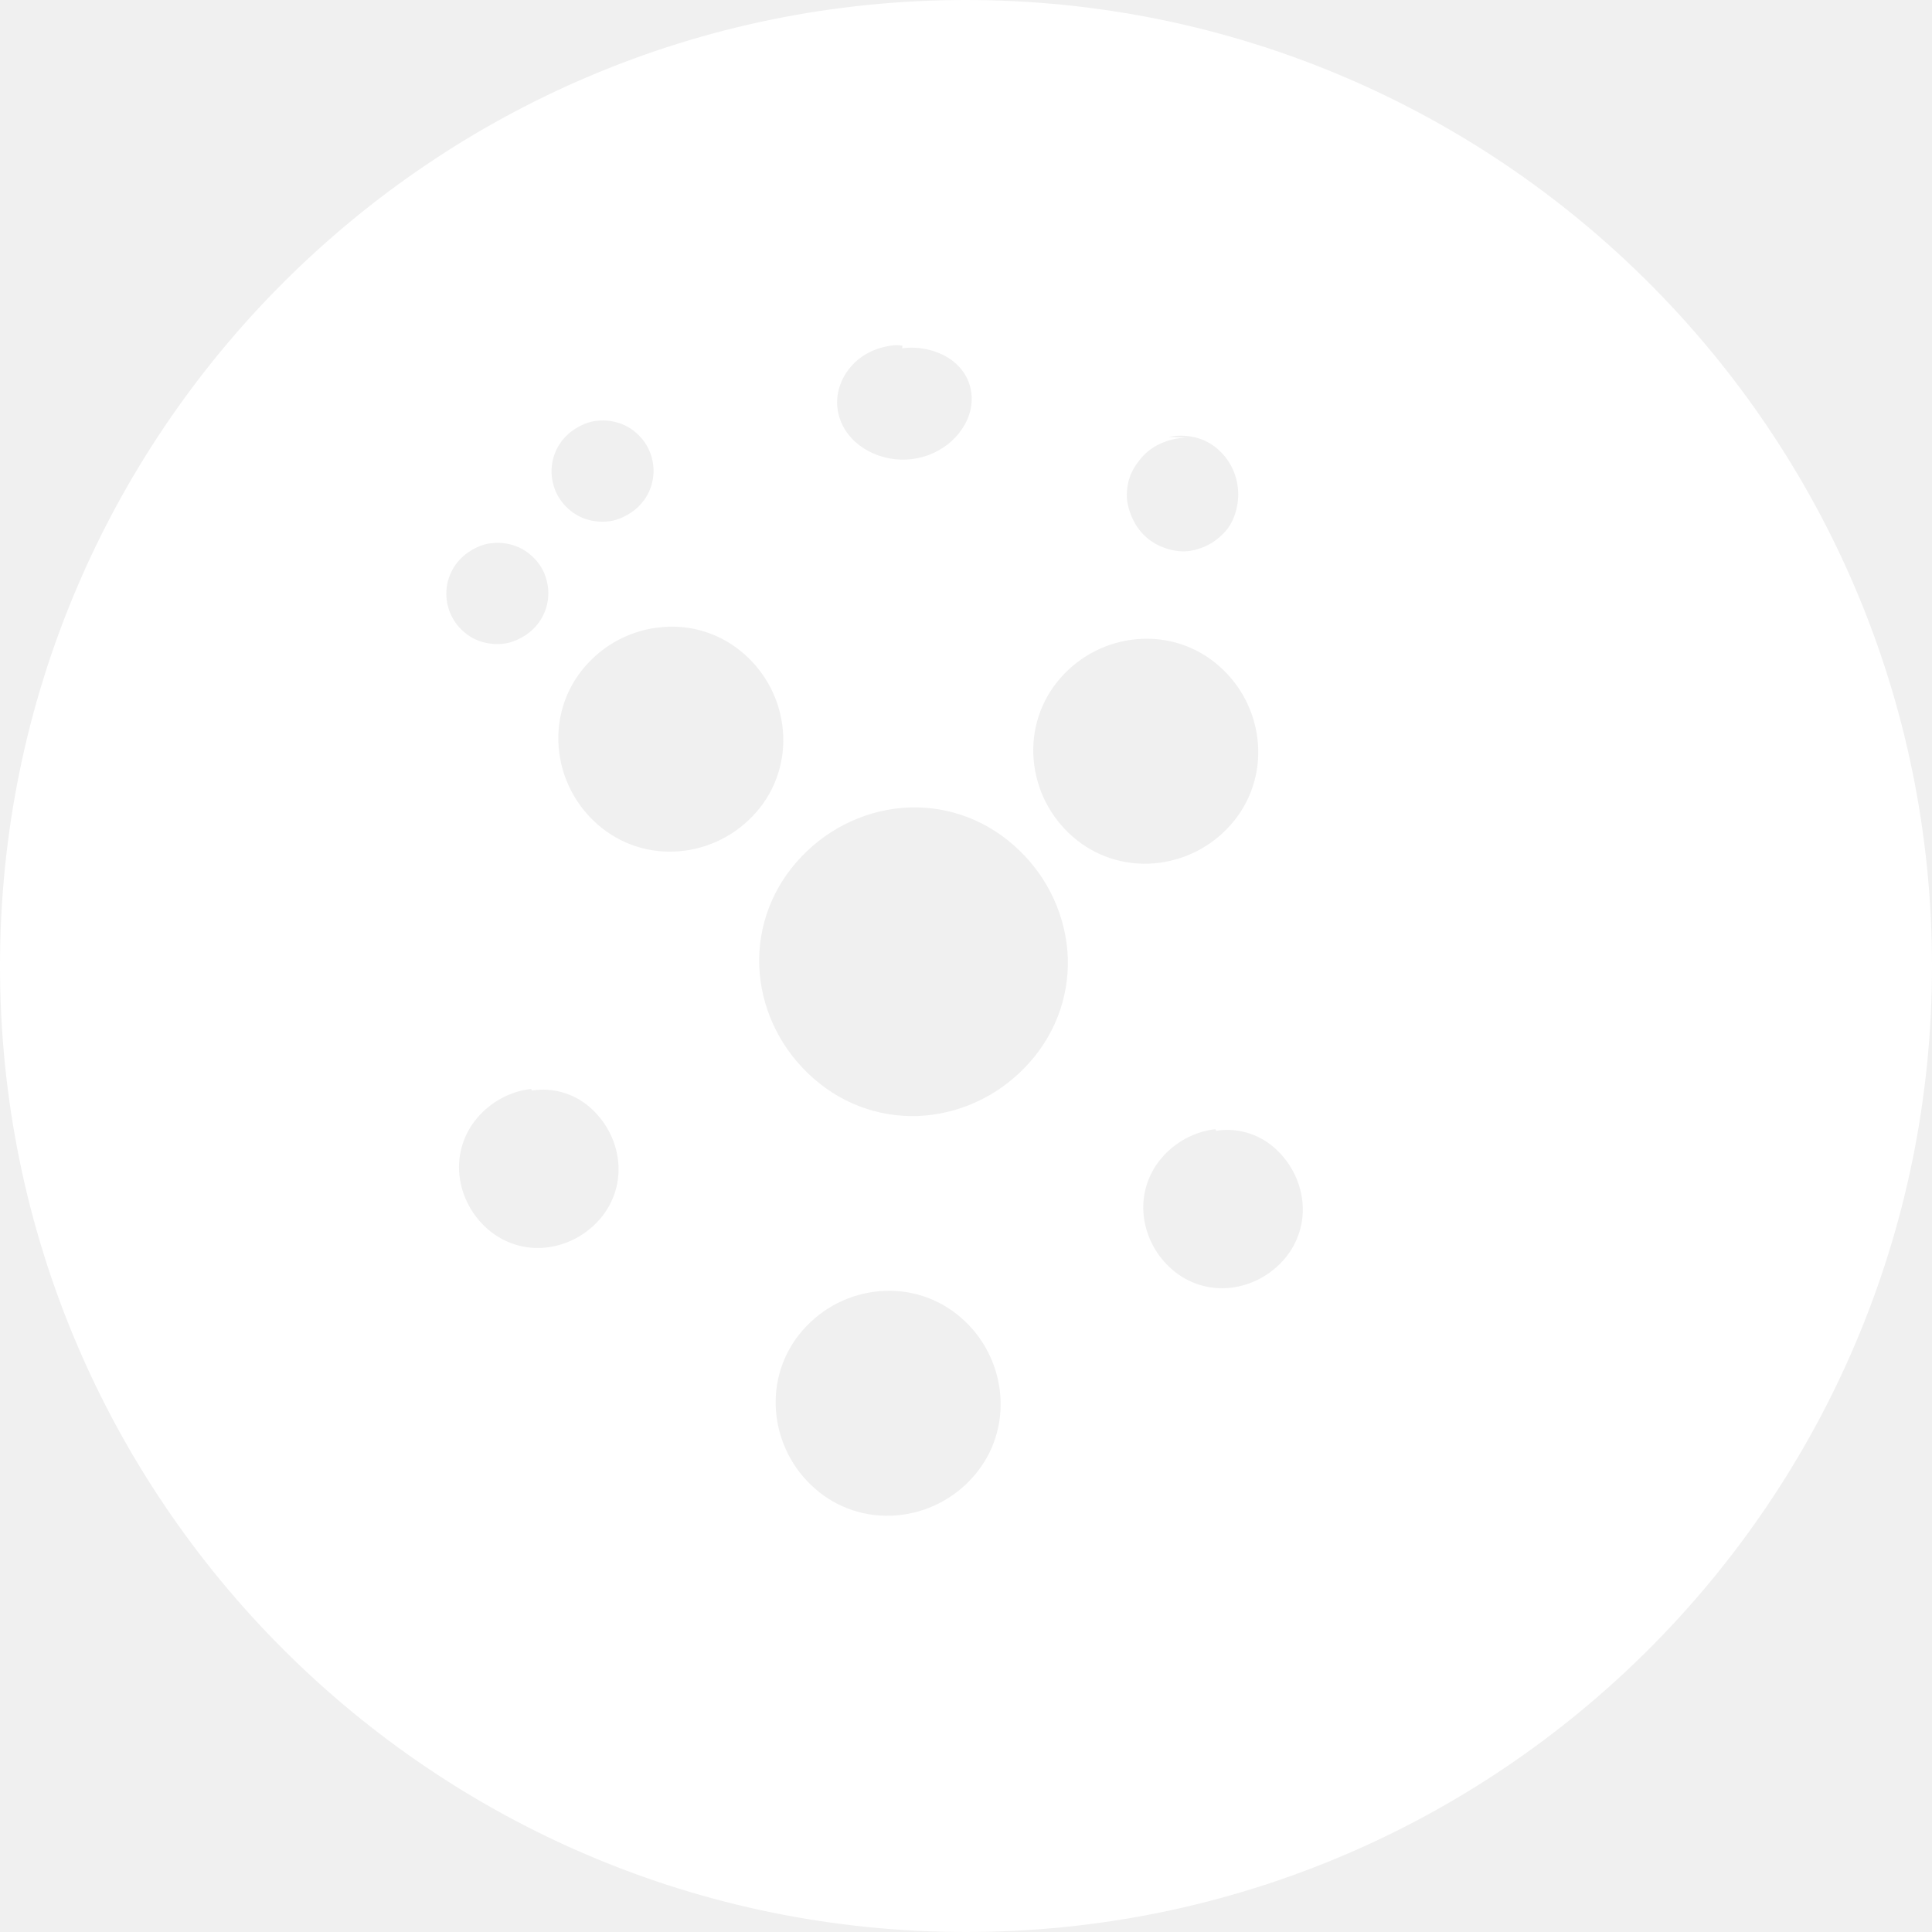
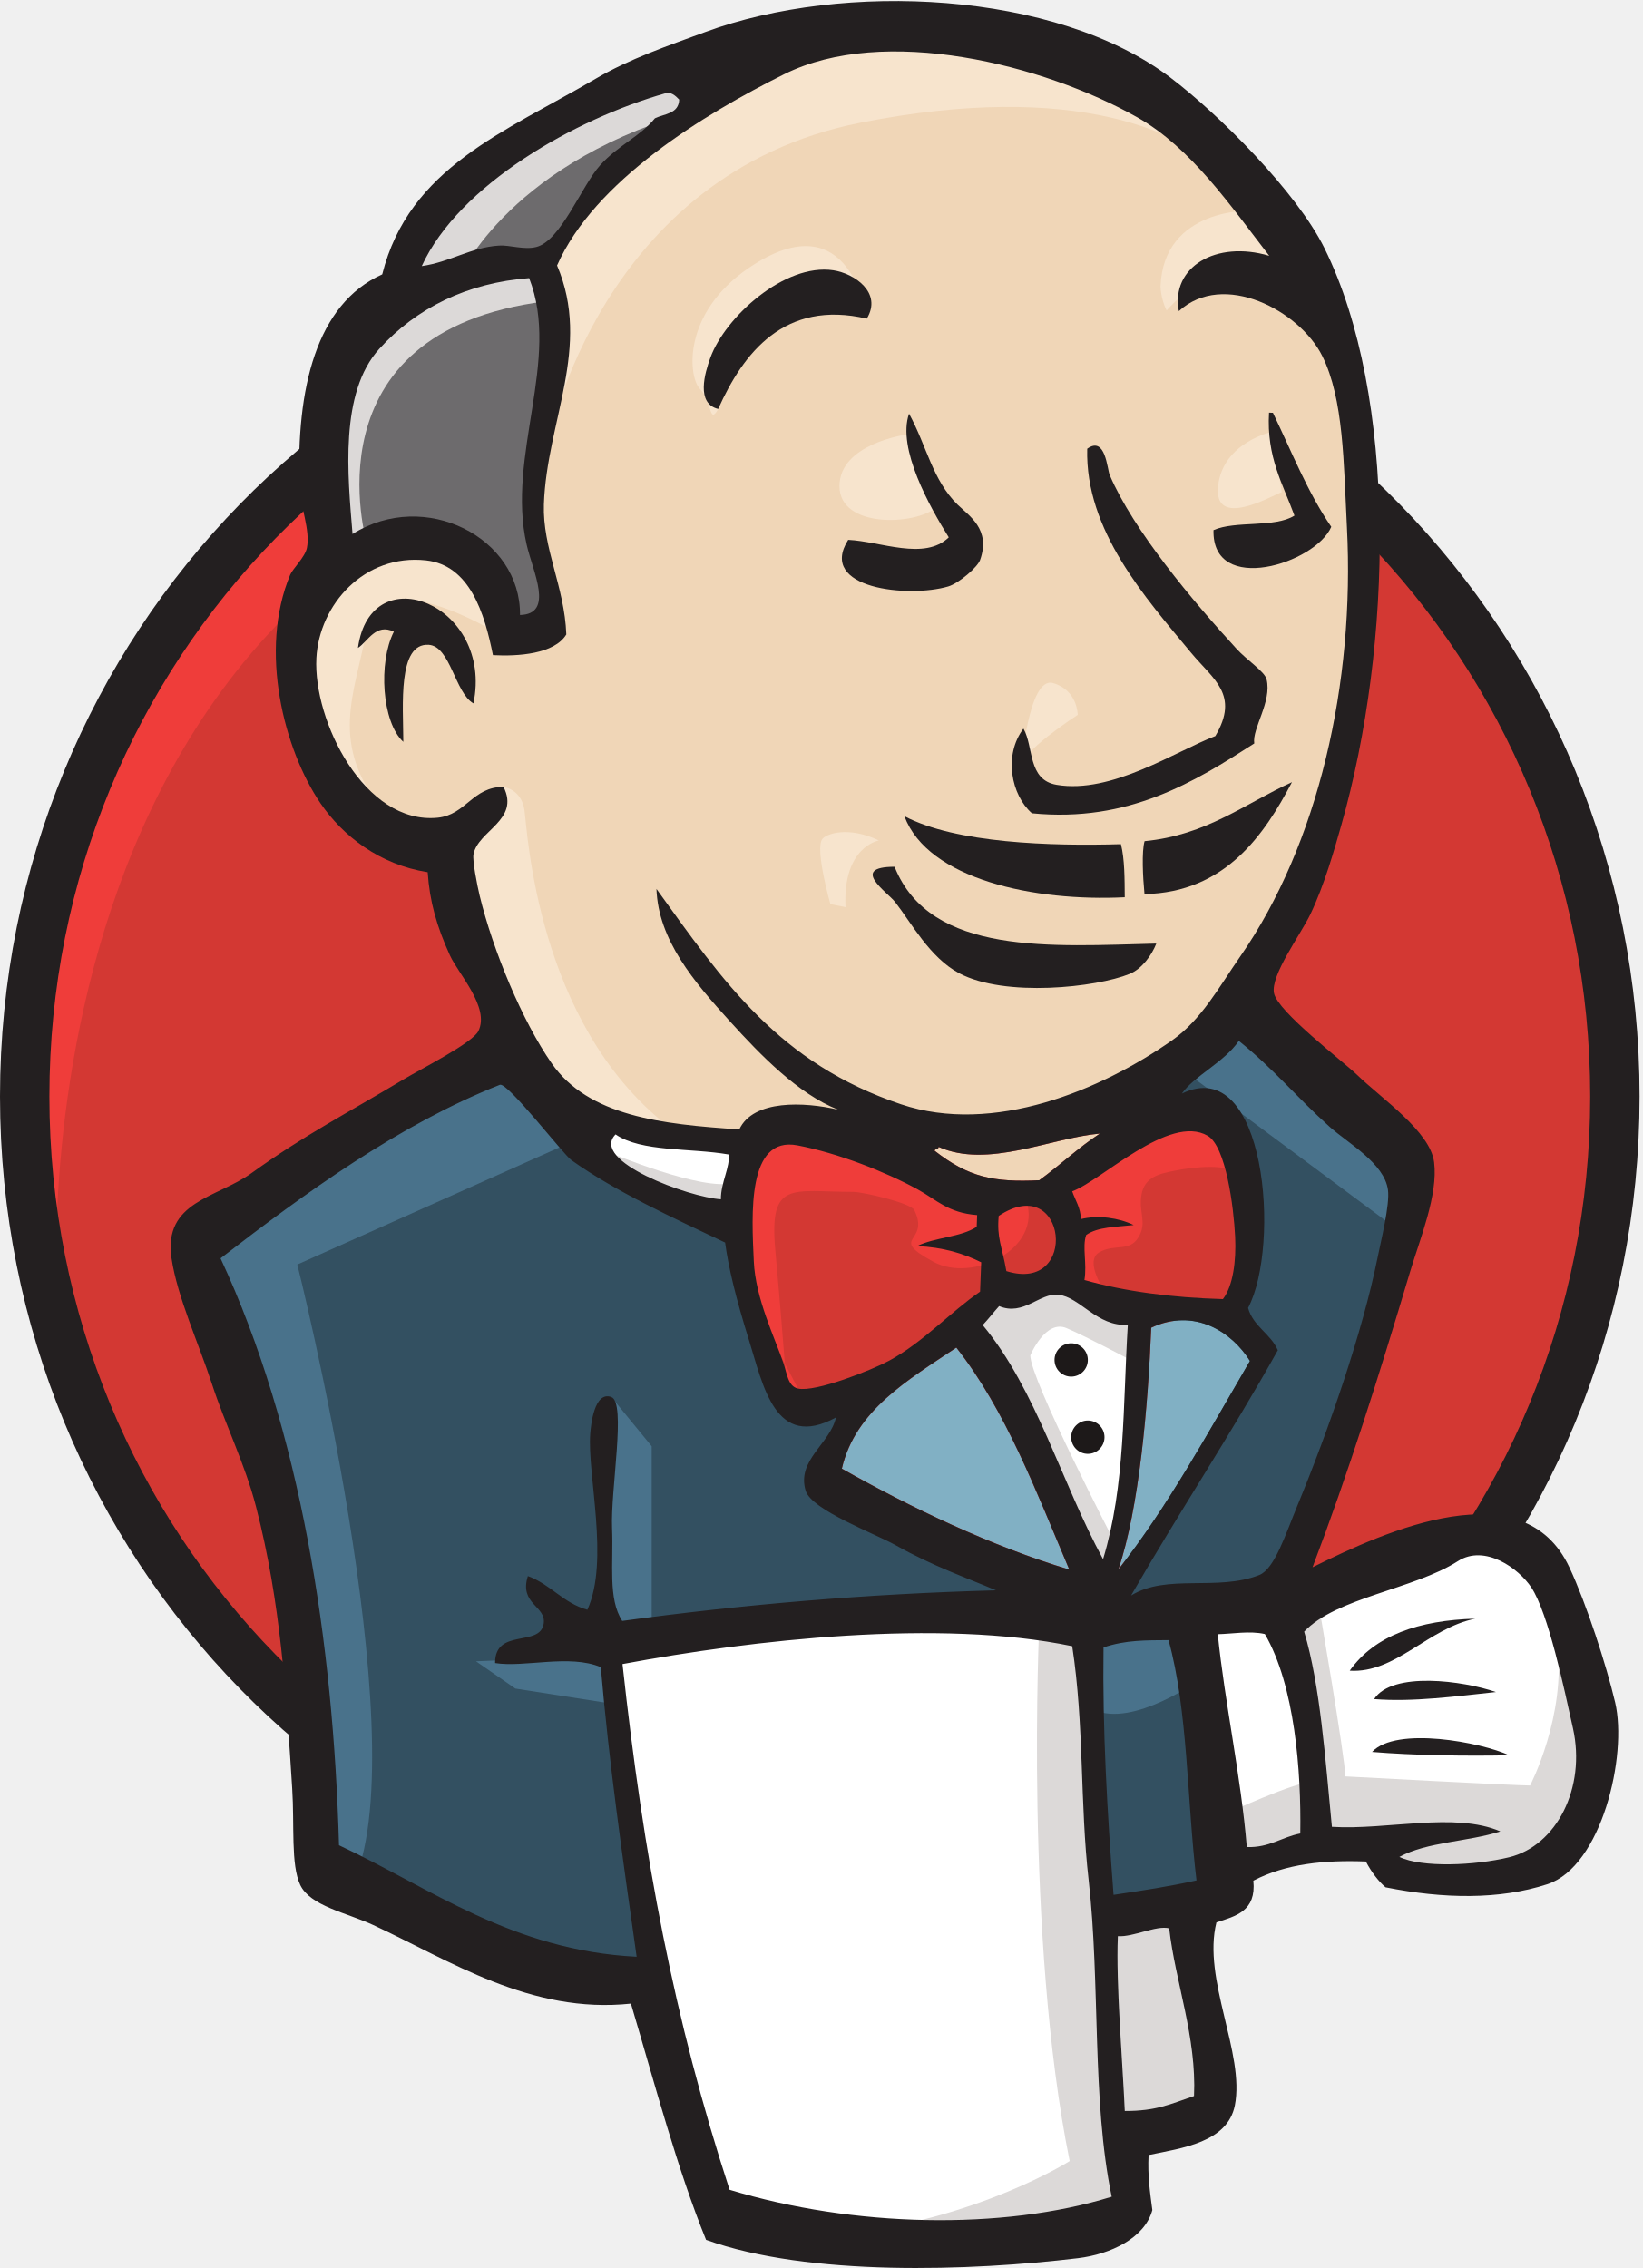
- <svg xmlns="http://www.w3.org/2000/svg" fill="#ffffff" role="img" viewBox="0 0 24 24">
-   <path d="M11.999 0C5.373 0 0 5.373 0 12s5.373 12 11.999 12S24 18.627 24 12 18.625 0 11.999 0zm-.792 4.327c.173-.027.369.01.521.088.153.08.262.203.312.35.05.148.04.31-.03.46-.07.15-.19.28-.35.37-.16.09-.35.13-.54.11-.19-.02-.37-.1-.5-.22-.13-.12-.21-.28-.22-.45-.01-.17.05-.34.17-.48.12-.14.29-.23.49-.26.05-.01.1-.01.15 0zm-3.782.9c.09-.01.18 0 .27.03.09.03.17.08.24.15.07.07.12.15.15.24.03.09.04.18.03.27-.01.09-.04.18-.09.26-.05.08-.12.15-.2.2-.08.05-.17.09-.27.1-.1.01-.19 0-.28-.03-.09-.03-.17-.08-.24-.15-.07-.07-.12-.15-.15-.24-.03-.09-.04-.18-.03-.27.01-.09.04-.18.09-.26.05-.08.12-.15.2-.2.08-.05.17-.09.27-.1zm7.093.2c.1-.02.2-.02.3 0 .1.02.19.06.27.12.08.06.15.14.2.23.05.09.08.19.09.29.01.1 0 .2-.03.3-.03.1-.08.19-.15.26-.07.07-.15.13-.25.17-.1.04-.2.06-.3.05-.1-.01-.2-.04-.29-.09-.09-.05-.17-.12-.23-.21-.06-.09-.1-.19-.12-.29-.02-.1-.01-.21.02-.31.03-.1.09-.19.16-.27.07-.08.16-.14.26-.18.1-.04.2-.06.3-.06zm-8.4 1.32c.09-.01.18 0 .27.03.09.03.17.08.24.15.07.07.12.15.15.24.03.09.04.18.03.27-.01.09-.04.18-.09.26-.05.08-.12.15-.2.2-.08.05-.17.09-.27.1-.1.01-.19 0-.28-.03-.09-.03-.17-.08-.24-.15-.07-.07-.12-.15-.15-.24-.03-.09-.04-.18-.03-.27.01-.09.04-.18.09-.26.05-.08.12-.15.2-.2.08-.05.17-.09.27-.1zm2.05 1.05c.36-.05.73.05 1.02.28.29.23.48.56.53.93.05.37-.05.74-.28 1.03-.23.29-.56.48-.93.53-.37.05-.74-.05-1.03-.28-.29-.23-.48-.56-.53-.93-.05-.37.05-.74.28-1.03.23-.29.56-.48.93-.53zm5.89.15c.37-.05.74.05 1.03.28.29.23.48.56.53.93.05.37-.05.74-.28 1.03-.23.29-.56.48-.93.53-.37.05-.74-.05-1.03-.28-.29-.23-.48-.56-.53-.93-.05-.37.05-.74.28-1.03.23-.29.56-.48.93-.53zm-2.95 2.1c.5-.07 1.01.07 1.41.39.4.32.66.77.73 1.27.07.5-.07 1.01-.39 1.41-.32.4-.77.66-1.27.73-.5.07-1.01-.07-1.41-.39-.4-.32-.66-.77-.73-1.27-.07-.5.07-1.01.39-1.41.32-.4.77-.66 1.27-.73zm-4.5 3.5c.25-.04.51.03.71.2.2.17.33.41.36.67.03.26-.05.52-.22.72-.17.2-.41.33-.67.36-.26.03-.52-.05-.72-.22-.2-.17-.33-.41-.36-.67-.03-.26.05-.52.22-.72.17-.2.41-.33.67-.36zm8.5.5c.25-.04.51.03.71.2.2.17.33.41.36.67.03.26-.05.52-.22.72-.17.2-.41.33-.67.36-.26.03-.52-.05-.72-.22-.2-.17-.33-.41-.36-.67-.03-.26.05-.52.22-.72.17-.2.41-.33.67-.36zm-4.25 2c.37-.05.74.05 1.03.28.29.23.48.56.53.93.05.37-.05.74-.28 1.03-.23.29-.56.48-.93.53-.37.05-.74-.05-1.03-.28-.29-.23-.48-.56-.53-.93-.05-.37.05-.74.28-1.03.23-.29.56-.48.93-.53z" />
+ <svg xmlns="http://www.w3.org/2000/svg" id="svg2" version="1.1" width="226" height="312" xml:space="preserve">
+   <defs id="defs6">
+     <clipPath clipPathUnits="userSpaceOnUse" id="clipPath18">
+       <path d="M 0,2494.84 0,0 l 1804.34,0 0,2494.84 -1804.34,0 z" id="path20" />
+     </clipPath>
+   </defs>
+   <g id="g10" transform="matrix(1.25,0,0,-1.25,0,312)">
+     <g id="g3393">
+       <path d="m 177.718,129.264 c 0,-49.429 -39.175,-89.499 -87.5,-89.499 -48.324,0 -87.499,40.07 -87.499,89.499 0,49.43 39.175,89.501 87.499,89.501 48.325,0 87.5,-40.071 87.5,-89.501" style="fill:#d33833;fill-opacity:1;fill-rule:evenodd;stroke:none" id="path22" />
+       <path d="m 6.284,107.098 c 0,0 -6.334,93.333 79.666,96 l -6,10 -46.666,-15.667 -13.334,-15.333 -11.666,-22.334 -6.667,-26 2,-17.333" style="fill:#ef3d3a;fill-opacity:1;fill-rule:nonzero;stroke:none" id="path24" />
+       <path d="M 30.288,190.319 C 14.936,174.611 5.436,152.923 5.436,128.93 l 0,0 c 0,-23.988 9.5,-45.679 24.852,-61.384 l 0,0 C 45.648,51.841 66.815,42.15 90.217,42.15 l 0,0 c 23.402,0 44.571,9.691 59.929,25.396 l 0,0 c 15.351,15.705 24.853,37.396 24.853,61.384 l 0,0 c 0,23.993 -9.502,45.681 -24.853,61.389 l 0,0 c -15.358,15.702 -36.527,25.393 -59.929,25.395 l 0,0 C 66.815,215.712 45.648,206.021 30.288,190.319 l 0,0 z M 26.402,63.747 C 10.087,80.433 0,103.493 0,128.93 l 0,0 c 0,25.441 10.087,48.499 26.402,65.186 l 0,0 c 16.312,16.69 38.892,27.035 63.815,27.032 l 0,0 c 24.923,0.003 47.505,-10.342 63.814,-27.032 l 0,0 c 16.317,-16.687 26.405,-39.747 26.403,-65.186 l 0,0 c 0.002,-25.437 -10.086,-48.497 -26.403,-65.183 l 0,0 C 137.722,47.058 115.14,36.714 90.217,36.714 l 0,0 c -24.923,0 -47.503,10.344 -63.815,27.033 l 0,0" style="fill:#231f20;fill-opacity:1;fill-rule:nonzero;stroke:none" id="path26" />
+       <path d="m 127.051,128.768 -13.334,-2 -18,-2 -11.667,-0.333 -11.333,0.333 -8.667,2.667 -7.667,8.333 -6,17 -1.333,3.667 -8,2.666 -4.667,7.667 -3.333,11 3.667,9.667 8.666,3 7,-3.334 3.334,-7.333 4,0.667 1.333,1.666 -1.333,7.667 -0.334,9.667 2,13.333 -0.078,7.616 6.078,9.717 10.667,7.667 18.667,8 20.666,-3 18,-13 8.334,-13.333 5.333,-9.667 1.333,-24 -4,-20.667 -7.333,-18.333 -7,-9.667" style="fill:#f0d6b7;fill-opacity:1;fill-rule:evenodd;stroke:none" id="path28" />
+       <path d="m 115.717,71.102 -47.667,-2 0,-8 4,-28 -2,-2.334 -33.333,11.334 -2.334,4 -3.333,37.666 -7.666,22.667 -1.667,5.333 26.666,18.333 8.334,3.334 7.333,-9 6.333,-5.667 7.334,-2.333 3.333,-1 4,-17.333 3,-3.667 7.667,2.667 -5.334,-10.334 29,-13.666 -3.666,-2" style="fill:#335061;fill-opacity:1;fill-rule:evenodd;stroke:none" id="path30" />
+       <path d="m 36.717,187.435 8.666,3 7,-3.334 3.334,-7.333 4,0.667 1,4 -2,7.666 2,18.334 -1.667,10 6,7 13,10.333 -3.667,5 -18.333,-9 -7.667,-6 -4.333,-9.333 -6.667,-9 -2,-10.667 1.334,-11.333" style="fill:#6d6b6d;fill-opacity:1;fill-rule:evenodd;stroke:none" id="path32" />
+       <path d="m 50.383,218.768 c 0,0 5,12.333 25,18.333 20,6 1,4.334 1,4.334 l -21.666,-8.334 -8.334,-8.333 -3.666,-6.667 7.666,0.667" style="fill:#dcd9d8;fill-opacity:1;fill-rule:evenodd;stroke:none" id="path34" />
+       <path d="m 40.383,189.768 c 0,0 -7,23.334 19.667,26.667 l -1,4 -18.333,-4.334 -5.334,-17.333 1.334,-11.333 3.666,2.333" style="fill:#dcd9d8;fill-opacity:1;fill-rule:evenodd;stroke:none" id="path36" />
+       <path d="m 51.05,158.768 4.364,4.229 c 0,0 1.97,-0.229 2.303,-2.562 0.333,-2.334 1.333,-23.334 15.666,-34.668 1.307,-1.034 -10.666,1.668 -10.666,1.668 l -10.667,16.666" style="fill:#f7e4cd;fill-opacity:1;fill-rule:evenodd;stroke:none" id="path38" />
+       <path d="m 112.385,165.101 c 0,0 0.777,10.104 3.498,9.327 2.721,-0.777 2.721,-3.498 2.721,-3.498 0,0 -6.608,-4.275 -6.219,-5.829" style="fill:#f7e4cd;fill-opacity:1;fill-rule:evenodd;stroke:none" id="path40" />
+       <path d="m 140.05,202.101 c 0,0 -5.494,-1.16 -6,-6 -0.506,-4.841 6,-1 7,-0.667" style="fill:#f7e4cd;fill-opacity:1;fill-rule:nonzero;stroke:none" id="path42" />
+       <path d="m 99.717,201.767 c 0,0 -7.334,-1 -7.334,-5.666 0,-4.667 8.334,-4.334 10.667,-2.334" style="fill:#f7e4cd;fill-opacity:1;fill-rule:nonzero;stroke:none" id="path44" />
+       <path d="m 54.383,180.101 c 0,0 -12.667,7.667 -14,0.333 -1.333,-7.333 -4.334,-12.667 2,-20.333 l -4.333,1.333 -4,10.333 -1.333,10 7.666,8.001 8.667,-0.667 5,-4 0.333,-5" style="fill:#f7e4cd;fill-opacity:1;fill-rule:evenodd;stroke:none" id="path46" />
+       <path d="m 60.383,201.101 c 0,0 5.667,29.333 34.334,35 23.601,4.665 35.999,-1 40.666,-6.333 0,0 -21,24.999 -41,17.333 -20,-7.667 -34.666,-21.667 -34.333,-30.666 0.568,-15.328 0.333,-15.334 0.333,-15.334" style="fill:#f7e4cd;fill-opacity:1;fill-rule:evenodd;stroke:none" id="path48" />
+       <path d="m 137.717,226.435 c 0,0 -9.666,0.333 -10,-8.334 0,0 -0.001,-1.333 0.666,-2.666 0,0 7.668,8.667 12.334,4" style="fill:#f7e4cd;fill-opacity:1;fill-rule:evenodd;stroke:none" id="path50" />
+       <path d="m 95.389,214.532 c 0,0 -1.664,13.303 -13.006,5.569 -7.333,-5 -6.666,-12 -5.333,-13.333 1.333,-1.334 0.971,-4.019 1.986,-2.176 1.014,1.843 0.68,7.843 4.348,9.509 3.667,1.667 9.678,3.529 12.006,0.431" style="fill:#f7e4cd;fill-opacity:1;fill-rule:evenodd;stroke:none" id="path52" />
+       <path d="m 64.05,124.435 -31.333,-14 c 0,0 13,-51.667 6.333,-67.667 l -4.667,1.666 -0.333,19.667 -8.666,37.333 -3.667,10.334 32.666,21.999 9.667,-9.332" style="fill:#49728b;fill-opacity:1;fill-rule:evenodd;stroke:none" id="path54" />
+       <path d="m 67.272,95.858 4.445,-5.424 0,-20 -5.334,0 c 0,0 -0.666,14 -0.666,15.667 0,1.667 0.666,7.667 0.666,7.667" style="fill:#49728b;fill-opacity:1;fill-rule:evenodd;stroke:none" id="path56" />
+       <path d="m 67.383,67.434 -15,-0.666 4.334,-3 10.666,-1.667" style="fill:#49728b;fill-opacity:1;fill-rule:evenodd;stroke:none" id="path58" />
+       <path d="m 118.717,70.768 12.333,0.333 3,-30.667 -12.667,-1.666 -2.666,32" style="fill:#335061;fill-opacity:1;fill-rule:evenodd;stroke:none" id="path60" />
+       <path d="m 122.05,70.768 18.667,1 c 0,0 7.666,19.333 7.666,20.333 0,1 6.667,28 6.667,28 l -15,15.666 -3,2.667 -8,-8 0,-31 -7,-28.666" style="fill:#335061;fill-opacity:1;fill-rule:evenodd;stroke:none" id="path62" />
+       <path d="m 130.383,73.101 -11.666,-2.333 1.666,-9.334 c 4.333,-2 11.667,3.334 11.667,3.334" style="fill:#49728b;fill-opacity:1;fill-rule:evenodd;stroke:none" id="path64" />
+       <path d="m 130.717,131.434 23.333,-17.333 0.667,8 -17.667,16.333 -6.333,-7" style="fill:#49728b;fill-opacity:1;fill-rule:evenodd;stroke:none" id="path66" />
+       <path d="M 78.951,5.098 72.05,33.102 68.617,53.765 68.05,69.102 l 31.235,1.663 19.433,0.003 -1.767,-35.003 3,-27 -0.333,-5 -25.333,-2 -15.334,3.333" style="fill:#ffffff;fill-opacity:1;fill-rule:evenodd;stroke:none" id="path68" />
+       <path d="m 114.383,71.101 c 0,0 -1.666,-34.667 3.334,-59.333 0,0 -10,-6.334 -24.667,-8 l 28,1 3.333,2 -4,54.666 -1,11.668" style="fill:#dcd9d8;fill-opacity:1;fill-rule:evenodd;stroke:none" id="path70" />
+       <path d="m 134.618,43.098 13,3.667 24.666,1.333 3.667,11.333 -6.667,19.667 -7.666,1 -10.667,-3.333 -10.234,-4.997 -5.433,0.997 -4.234,-1.664" style="fill:#ffffff;fill-opacity:1;fill-rule:evenodd;stroke:none" id="path72" />
+       <path d="m 134.383,49.768 c 0,0 8.666,3.999 10,3.666 l -3.666,18.334 4.333,1.666 c 0,0 3,-17.333 3,-19.333 0,0 18.666,-1 20.333,-1 0,0 4,7.667 3,15.667 l 3.667,-10.667 0.333,-6 -5.333,-8 -6,-1.333 -10,0.333 -3.333,4.333 -11.667,-1.666 -3.667,-1.334" style="fill:#dcd9d8;fill-opacity:1;fill-rule:evenodd;stroke:none" id="path74" />
+       <path d="m 121.284,73.431 -7.333,18.667 -7.667,11 c 0,0 1.666,4.667 4,4.667 2.334,0 7.667,0 7.667,0 l 7.333,-2.667 -0.666,-12.333 -3.334,-19.334" style="fill:#ffffff;fill-opacity:1;fill-rule:nonzero;stroke:none" id="path76" />
+       <path d="m 122.717,79.768 c 0,0 -9.334,17.999 -9.334,20.666 0,0 1.666,4 4,3 2.334,-1 7.334,-3.666 7.334,-3.666 l 0,6.333 -11.334,2.334 -7.666,-1 13,-30.667 2.666,-0.334" style="fill:#dcd9d8;fill-opacity:1;fill-rule:evenodd;stroke:none" id="path78" />
+       <path d="m 81.951,123.764 -9.234,1.004 -8.667,2.667 0,-3 4.235,-4.67 13.333,-6" style="fill:#ffffff;fill-opacity:1;fill-rule:nonzero;stroke:none" id="path80" />
+       <path d="m 67.051,122.765 c 0,0 10.334,-4.334 13.667,-3.334 l 0.332,-3.996 -9.332,1.996 -5.667,4 1,1.334" style="fill:#dcd9d8;fill-opacity:1;fill-rule:evenodd;stroke:none" id="path82" />
+       <path d="m 134.582,106.63 c -5.656,0.166 -10.766,0.838 -15.24,2.1 0.304,1.834 -0.265,3.634 0.192,4.955 1.247,0.898 3.337,0.884 5.222,1.095 -1.63,0.801 -3.92,1.118 -5.801,0.655 -0.044,1.273 -0.615,2.062 -0.961,3.058 3.18,1.135 10.687,8.576 14.91,6.112 2.012,-1.172 2.867,-7.866 3.023,-11.121 0.13,-2.7 -0.245,-5.424 -1.345,-6.854" style="fill:#d33833;fill-opacity:1;fill-rule:evenodd;stroke:none" id="path84" />
+       <path d="m 134.582,106.63 c -5.656,0.166 -10.766,0.838 -15.24,2.1 0.304,1.834 -0.265,3.634 0.192,4.955 1.247,0.898 3.337,0.884 5.222,1.095 -1.63,0.801 -3.92,1.118 -5.801,0.655 -0.044,1.273 -0.615,2.062 -0.961,3.058 3.18,1.135 10.687,8.576 14.91,6.112 2.012,-1.172 2.867,-7.866 3.023,-11.121 0.13,-2.7 -0.245,-5.424 -1.345,-6.854 z" style="fill:none;stroke:#d33833;stroke-width:2;stroke-linecap:butt;stroke-linejoin:miter;stroke-miterlimit:4;stroke-opacity:1;stroke-dasharray:none" id="path86" />
+       <path d="m 107.535,115.876 c -0.015,-0.428 -0.033,-0.859 -0.05,-1.291 -1.766,-1.16 -4.617,-1.146 -6.555,-2.121 2.857,-0.125 5.106,-0.813 7.052,-1.783 -0.043,-1.078 -0.084,-2.155 -0.126,-3.233 -3.237,-2.216 -6.194,-5.516 -10.005,-7.594 -1.802,-0.983 -8.126,-3.512 -10.043,-3.065 -1.085,0.252 -1.182,1.598 -1.616,2.867 -0.924,2.717 -3.051,7.042 -3.236,11.132 -0.236,5.166 -0.758,13.824 4.809,12.76 4.491,-0.857 9.715,-2.926 13.193,-4.826 2.125,-1.162 3.354,-2.598 6.578,-2.846" style="fill:#d33833;fill-opacity:1;fill-rule:evenodd;stroke:none" id="path88" />
+       <path d="m 107.535,115.876 c -0.015,-0.428 -0.033,-0.859 -0.05,-1.291 -1.766,-1.16 -4.617,-1.146 -6.555,-2.121 2.857,-0.125 5.106,-0.813 7.052,-1.783 -0.043,-1.078 -0.084,-2.155 -0.126,-3.233 -3.237,-2.216 -6.194,-5.516 -10.005,-7.594 -1.802,-0.983 -8.126,-3.512 -10.043,-3.065 -1.085,0.252 -1.182,1.598 -1.616,2.867 -0.924,2.717 -3.051,7.042 -3.236,11.132 -0.236,5.166 -0.758,13.824 4.809,12.76 4.491,-0.857 9.715,-2.926 13.193,-4.826 2.125,-1.162 3.354,-2.598 6.578,-2.846 z" style="fill:none;stroke:#d33833;stroke-width:2;stroke-linecap:butt;stroke-linejoin:miter;stroke-miterlimit:4;stroke-opacity:1;stroke-dasharray:none" id="path90" />
+       <path d="m 110.75,109.712 c -0.494,2.814 -1.065,3.617 -0.844,6.072 7.505,5.004 8.914,-8.595 0.844,-6.072" style="fill:#d33833;fill-opacity:1;fill-rule:evenodd;stroke:none" id="path92" />
+       <path d="m 110.75,109.712 c -0.494,2.814 -1.065,3.617 -0.844,6.072 7.505,5.004 8.914,-8.595 0.844,-6.072 z" style="fill:none;stroke:#d33833;stroke-width:2;stroke-linecap:butt;stroke-linejoin:miter;stroke-miterlimit:4;stroke-opacity:1;stroke-dasharray:none" id="path94" />
+       <path d="m 121.617,107.431 c 0,0 -2.334,3.334 -0.667,4.334 1.667,1 3.334,-0.001 4.334,1.666 1,1.667 0,2.667 0.333,4.667 0.333,2 2.001,2.334 3.667,2.667 1.666,0.333 6.334,1 7,-0.667 l -2,6 -4,1.333 -12.667,-7.333 -0.667,-3.667 0,-7.333" style="fill:#ef3d3a;fill-opacity:1;fill-rule:evenodd;stroke:none" id="path96" />
+       <path d="m 86.617,96.431 c -0.4,5.202 -0.824,10.397 -1.296,15.594 -0.706,7.76 1.864,6.406 8.591,6.406 1.027,0 6.326,-1.225 6.705,-2 1.818,-3.713 -3.04,-2.888 2.094,-5.688 4.334,-2.363 11.99,1.435 10.239,6.688 -0.98,1.168 -5.106,0.364 -6.585,1.131 -2.604,1.35 -5.208,2.7 -7.812,4.05 -3.313,1.719 -10.971,4.225 -14.503,1.823 -8.95,-6.087 0.565,-21.296 3.758,-27.646" style="fill:#ef3d3a;fill-opacity:1;fill-rule:evenodd;stroke:none" id="path98" />
+       <path d="m 95.389,214.532 c -9.085,2.116 -13.6,-3.802 -16.354,-9.94 -2.459,0.596 -1.48,3.94 -0.859,5.644 1.626,4.472 8.18,10.425 13.534,9.618 2.304,-0.347 5.423,-2.454 3.679,-5.322" style="fill:#231f20;fill-opacity:1;fill-rule:evenodd;stroke:none" id="path100" />
+       <path d="m 139.655,204.186 c 0.143,-0.006 0.288,-0.011 0.431,-0.017 2.053,-4.265 3.83,-8.783 6.42,-12.548 -1.735,-4.041 -13.138,-7.617 -12.962,-0.361 2.466,1.078 6.723,0.22 8.909,1.597 -1.264,3.469 -3.088,6.422 -2.798,11.329" style="fill:#231f20;fill-opacity:1;fill-rule:evenodd;stroke:none" id="path102" />
+       <path d="m 100.04,204.075 c 1.948,-3.571 2.582,-7.323 5.351,-10.022 1.247,-1.215 3.672,-2.696 2.47,-6.075 -0.281,-0.797 -2.334,-2.574 -3.519,-2.923 -4.329,-1.278 -14.416,-0.264 -11,5.133 3.58,-0.167 8.392,-2.325 11.068,0.274 -2.055,3.285 -5.719,9.784 -4.37,13.613" style="fill:#231f20;fill-opacity:1;fill-rule:evenodd;stroke:none" id="path104" />
+       <path d="m 138.03,167.781 c -6.518,-4.187 -13.786,-8.74 -24.466,-7.684 -2.282,1.984 -3.152,6.399 -0.935,9.315 1.154,-1.984 0.429,-5.633 3.645,-6.182 6.06,-1.037 13.113,3.707 17.472,5.365 2.703,4.557 -0.233,6.233 -2.668,9.166 -4.985,6.009 -11.672,13.457 -11.429,22.453 2.015,1.461 2.189,-2.23 2.478,-2.902 2.603,-6.092 9.154,-13.883 13.935,-19.097 1.174,-1.284 3.107,-2.516 3.322,-3.365 0.62,-2.469 -1.613,-5.427 -1.354,-7.069" style="fill:#231f20;fill-opacity:1;fill-rule:evenodd;stroke:none" id="path106" />
+       <path d="m 52.102,172.189 c -2.043,1.166 -2.529,6.302 -4.928,6.448 -3.428,0.208 -2.803,-6.663 -2.789,-10.681 -2.359,2.142 -2.774,8.737 -1.041,12.124 -1.975,0.97 -2.857,-1.07 -3.953,-1.789 1.408,10.23 14.965,4.745 12.711,-6.102" style="fill:#231f20;fill-opacity:1;fill-rule:evenodd;stroke:none" id="path108" />
+       <path d="m 142.18,163.521 c -3.034,-5.775 -7.326,-12.135 -16.229,-12.32 -0.181,1.865 -0.32,4.703 0.01,5.826 6.806,0.654 11.008,4.118 16.219,6.494" style="fill:#231f20;fill-opacity:1;fill-rule:evenodd;stroke:none" id="path110" />
+       <path d="m 99.527,159.777 c 5.678,-2.986 16.114,-3.307 23.832,-3.081 0.414,-1.691 0.404,-3.78 0.42,-5.842 -9.921,-0.495 -21.651,1.96 -24.252,8.923" style="fill:#231f20;fill-opacity:1;fill-rule:evenodd;stroke:none" id="path112" />
+       <path d="m 98.447,154.209 c 3.927,-9.859 17.423,-8.724 28.804,-8.452 -0.501,-1.28 -1.587,-2.792 -2.937,-3.339 -3.647,-1.484 -13.706,-2.61 -18.769,0.079 -3.211,1.707 -5.274,5.564 -7.033,7.825 -0.85,1.092 -5.08,3.881 -0.064,3.887" style="fill:#231f20;fill-opacity:1;fill-rule:evenodd;stroke:none" id="path114" />
+       <path d="m 137.556,99.826 c -4.608,-7.892 -9.017,-15.998 -14.484,-22.959 2.292,6.739 3.273,18.018 3.619,26.617 4.795,2.244 8.901,-0.505 10.865,-3.658" style="fill:#81b0c4;fill-opacity:1;fill-rule:evenodd;stroke:none" id="path116" />
+       <path d="m 162.352,71.461 c -5.159,-1.033 -8.784,-6.047 -13.817,-5.725 2.766,3.899 7.613,5.543 13.817,5.725" style="fill:#231f20;fill-opacity:1;fill-rule:evenodd;stroke:none" id="path118" />
+       <path d="m 164.628,63.387 c -4.205,-0.444 -9.144,-1.125 -13.409,-0.774 2.019,3.084 9.798,2.02 13.409,0.774" style="fill:#231f20;fill-opacity:1;fill-rule:evenodd;stroke:none" id="path120" />
+       <path d="m 166.085,56.426 c -4.726,-0.102 -10.6,-0.008 -15.092,0.369 2.657,2.854 12.027,1.059 15.092,-0.369" style="fill:#231f20;fill-opacity:1;fill-rule:evenodd;stroke:none" id="path122" />
+       <path d="m 128.664,37.377 c 0.678,-5.935 3.031,-11.949 2.736,-18.449 -2.613,-0.881 -4.114,-1.652 -7.615,-1.647 -0.247,5.524 -0.986,13.969 -0.765,19.235 1.722,-0.114 4.261,1.23 5.644,0.861" style="fill:#dcd9d8;fill-opacity:1;fill-rule:evenodd;stroke:none" id="path124" />
+       <path d="m 121.045,124.849 c -2.373,-1.549 -4.394,-3.483 -6.673,-5.137 -5.054,-0.25 -7.812,0.35 -11.525,3.252 0.061,0.233 0.434,0.129 0.448,0.415 5.41,-2.411 12.287,0.982 17.75,1.47" style="fill:#f0d6b7;fill-opacity:1;fill-rule:evenodd;stroke:none" id="path126" />
+       <path d="m 92.644,87.971 c 1.486,6.441 7.311,9.777 12.6,13.324 5.459,-6.928 8.779,-15.838 12.435,-24.436 -8.638,2.604 -17.464,6.829 -25.035,11.112" style="fill:#81b0c4;fill-opacity:1;fill-rule:evenodd;stroke:none" id="path128" />
+       <path d="m 123.02,36.516 c -0.221,-5.266 0.518,-13.711 0.765,-19.235 3.501,-0.005 5.002,0.766 7.615,1.647 0.295,6.5 -2.058,12.514 -2.736,18.449 -1.383,0.369 -3.922,-0.975 -5.644,-0.861 z M 68.506,66.465 C 70.814,45.242 74.158,27.401 80.291,8.608 93.902,4.475 110.311,4.115 122.342,7.844 120.133,18.451 121.098,31.365 119.807,42.684 c -0.973,8.508 -0.477,17.068 -1.811,25.748 -14.578,3.033 -35.184,0.709 -49.49,-1.967 z m 52.937,1.834 c -0.123,-9.115 0.408,-18.106 1.104,-27.232 3.5,0.525 5.875,0.876 9.127,1.589 -1.056,8.786 -0.926,18.672 -3.077,26.444 -2.486,-0.024 -4.675,0.029 -7.154,-0.801 z m 17.755,1.469 c -1.661,0.381 -3.595,0.015 -5.182,-0.016 0.746,-7.43 2.556,-15.629 3.193,-23.428 2.497,-0.078 3.831,1.1 5.885,1.496 0.11,6.846 -0.598,16.278 -3.896,21.948 z m 26.884,-24.563 c 5.205,1.264 8.478,7.639 7.022,14.186 -0.977,4.4 -2.717,12.685 -4.579,15.5 -1.376,2.082 -5.107,4.808 -8.086,2.9 -4.846,-3.103 -13.383,-4.004 -16.917,-7.76 1.772,-5.9 2.322,-14.004 3.053,-21.48 6.054,-0.377 13.503,1.666 18.538,-0.502 -3.515,-1.139 -8.076,-1.148 -11.113,-2.807 2.482,-1.199 8.293,-0.957 12.082,-0.037 z M 117.679,76.859 c -3.656,8.598 -6.976,17.508 -12.435,24.436 C 99.955,97.748 94.131,94.412 92.644,87.971 100.215,83.688 109.041,79.463 117.679,76.859 z m 9.012,26.625 c -0.346,-8.599 -1.327,-19.878 -3.619,-26.617 5.467,6.961 9.876,15.067 14.484,22.959 -1.964,3.153 -6.07,5.902 -10.865,3.658 z m -10.216,3.63 c -2.071,0.223 -3.829,-2.381 -6.522,-1.255 -0.617,-0.682 -1.178,-1.421 -1.807,-2.087 5.948,-7.168 8.651,-17.338 13.245,-25.762 2.465,8.092 2.181,16.957 2.724,25.789 -3.387,-0.215 -5.266,3.063 -7.64,3.315 z m -6.569,8.67 c -0.221,-2.455 0.35,-3.258 0.844,-6.072 8.07,-2.523 6.661,11.076 -0.844,6.072 z m -8.949,2.938 c -3.477,1.9 -8.701,3.969 -13.193,4.826 -5.567,1.065 -5.046,-7.594 -4.809,-12.76 0.185,-4.09 2.312,-8.415 3.236,-11.132 0.434,-1.269 0.531,-2.615 1.616,-2.867 1.917,-0.447 8.241,2.082 10.043,3.065 3.811,2.078 6.768,5.378 10.005,7.594 0.042,1.078 0.083,2.155 0.126,3.233 -1.946,0.97 -4.195,1.658 -7.052,1.783 1.938,0.975 4.789,0.961 6.555,2.121 0.017,0.432 0.035,0.863 0.05,1.291 -3.224,0.248 -4.453,1.684 -6.578,2.846 z m -33.214,6.033 c -2.886,-2.93 8.095,-6.924 11.591,-7.139 -0.019,1.854 1.057,3.602 0.84,4.932 -4.152,0.729 -9.609,0.248 -12.43,2.207 z m 35.552,-1.376 c -0.014,-0.286 -0.387,-0.182 -0.448,-0.415 3.713,-2.902 6.471,-3.502 11.525,-3.252 2.279,1.654 4.3,3.588 6.673,5.137 -5.463,-0.488 -12.34,-3.881 -17.75,-1.47 z m 32.632,-9.895 c -0.156,3.255 -1.011,9.949 -3.023,11.121 -4.223,2.465 -11.73,-4.977 -14.91,-6.112 0.346,-0.996 0.917,-1.785 0.961,-3.058 1.881,0.463 4.171,0.146 5.801,-0.655 -1.885,-0.211 -3.975,-0.197 -5.222,-1.095 -0.457,-1.321 0.112,-3.121 -0.192,-4.955 4.474,-1.262 9.584,-1.934 15.24,-2.1 1.1,1.43 1.475,4.154 1.345,6.854 z m -73.042,8.437 c -0.906,0.646 -7.037,8.623 -7.877,8.292 C 43.914,125.838 33.541,118.273 24.271,111.118 33.109,92.154 36.677,68.92 37.307,46.526 47.432,41.791 56.324,34.965 70.062,34.252 68.473,45.5 67.022,55.535 66.119,66.125 c -3.452,1.455 -8.404,-0.066 -11.635,0.451 -0.027,3.893 4.934,1.705 5.347,4.323 0.311,1.98 -2.73,2.13 -1.739,5.248 2.525,-0.918 3.852,-2.946 6.545,-3.707 2.461,5.384 -0.034,14.91 0.32,19.41 0.067,0.845 0.422,4.681 2.314,4.008 1.675,-0.596 -0.096,-10.202 0.088,-14.461 0.167,-3.924 -0.474,-7.721 1.115,-10.184 13.275,1.807 26.766,2.975 41.129,3.369 -3.16,1.356 -6.914,2.639 -11.03,4.959 -2.231,1.258 -9.264,3.875 -9.908,5.994 -1.027,3.377 2.695,5.176 3.332,8.071 -6.701,-3.655 -8.008,3.503 -9.594,8.574 -1.436,4.593 -2.254,8.024 -2.606,10.673 -5.773,2.752 -11.944,5.539 -16.913,9.068 z m 67.179,7.327 c 9.243,4.482 10.909,-16.751 7.286,-23.591 0.56,-2.04 2.486,-2.821 3.272,-4.655 -5.158,-9.24 -10.887,-17.865 -16.15,-26.996 3.915,2.437 9.507,0.436 14.114,2.26 1.684,0.666 2.903,4.521 4.178,7.605 3.507,8.485 7.189,19.182 8.827,27.279 0.37,1.845 1.378,5.865 1.152,7.507 -0.403,2.94 -4.392,5.12 -6.421,6.938 -3.738,3.358 -6.092,6.313 -9.991,9.453 -1.581,-2.334 -4.974,-3.902 -6.267,-5.8 z m -88.318,81.968 c -4.404,-4.846 -3.482,-13.926 -2.949,-20.386 7.961,5.008 18.527,-0.396 18.428,-8.914 3.801,0.101 1.42,4.747 0.732,7.74 -2.247,9.776 3.785,20.397 0.274,29.337 -6.818,-0.517 -12.42,-3.302 -16.484,-7.777 z m 31.514,28.126 c -9.971,-2.826 -22.749,-10.071 -26.846,-19.028 3.173,0.461 5.375,2.061 8.505,2.259 1.183,0.077 2.732,-0.496 4.092,-0.158 2.709,0.672 4.995,6.746 7.039,9.006 1.992,2.207 4.387,3.15 6.025,5.162 1.053,0.508 2.609,0.473 2.669,2.054 -0.456,0.488 -0.937,0.86 -1.484,0.705 z m 51.903,-2.658 c -10.349,5.839 -27.866,10.231 -38.875,4.743 -8.883,-4.429 -20.89,-11.757 -24.984,-21.043 3.824,-8.961 -1.133,-17.172 -1.449,-26.27 -0.168,-4.841 2.279,-9.067 2.467,-14.337 -1.309,-2.159 -5.307,-2.425 -8.074,-2.277 -0.932,4.662 -2.562,9.902 -7.363,10.428 -6.793,0.743 -11.76,-4.879 -12.068,-10.754 -0.365,-6.909 5.307,-18.36 13.346,-17.565 3.106,0.307 3.868,3.42 7.252,3.388 1.834,-3.659 -2.829,-4.808 -3.309,-7.425 -0.125,-0.676 0.387,-3.318 0.684,-4.557 1.46,-6.033 4.715,-13.841 7.919,-18.434 4.066,-5.826 12.056,-6.704 20.65,-7.275 1.535,3.307 7.19,3.035 10.875,2.17 -4.416,1.749 -8.521,5.989 -11.924,9.742 -3.908,4.306 -7.867,8.925 -8.067,14.553 7.386,-10.246 13.487,-19.194 26.917,-23.701 10.162,-3.408 22.03,1.562 29.838,7.045 3.24,2.279 5.174,5.895 7.477,9.205 8.617,12.395 12.638,30.087 11.754,47.235 -0.364,7.072 -0.348,14.12 -2.721,18.878 -2.48,4.975 -10.868,9.426 -15.778,4.926 -0.91,4.838 4.083,7.83 9.948,6.089 -4.182,5.397 -8.571,11.882 -14.515,15.236 z M 144.444,77.117 c 8.087,4.02 23.197,10.821 28.267,-0.015 1.871,-3.994 4.066,-10.746 5.035,-14.869 1.369,-5.817 -1.484,-18.043 -7.463,-19.995 -5.281,-1.724 -11.443,-1.619 -17.804,-0.341 -0.749,0.623 -1.583,1.709 -2.166,2.841 -4.542,0.176 -8.795,-0.244 -12.383,-2.111 0.34,-3.359 -1.932,-3.898 -4.062,-4.59 -1.579,-6.261 3.159,-14.437 2.025,-20.146 -0.809,-4.067 -5.813,-4.696 -9.491,-5.457 -0.12,-2.26 0.161,-4.147 0.412,-6.059 -0.841,-3.099 -4.613,-4.863 -8.187,-5.295 -11.759,-1.414 -29.613,-2.049 -40.924,2.018 -3.156,7.742 -5.643,17.158 -8.271,25.998 -11.031,-1.178 -19.953,4.76 -28.364,8.65 -2.912,1.35 -6.941,2.094 -8.028,4.412 -1.055,2.244 -0.623,6.545 -0.885,10.608 -0.666,10.377 -1.236,20.386 -3.977,31.011 -1.23,4.768 -3.375,8.975 -4.871,13.569 -1.383,4.258 -3.799,9.52 -4.429,13.766 -0.934,6.293 4.991,6.643 8.78,9.37 5.857,4.217 10.455,6.549 16.799,10.355 1.879,1.127 7.545,3.98 8.19,5.294 1.281,2.605 -2.199,6.278 -3.13,8.32 -1.472,3.229 -2.24,5.972 -2.45,9.158 -5.322,0.841 -9.355,4.008 -11.792,7.579 -4.031,5.91 -6.826,16.844 -3.339,25.161 0.274,0.655 1.637,1.943 1.839,2.949 0.397,1.981 -0.747,4.615 -0.818,6.722 -0.366,10.81 1.829,20.124 9.106,23.384 2.954,11.769 13.528,15.682 23.49,21.531 3.724,2.186 7.829,3.583 12.068,5.143 15.208,5.597 38.542,4.543 51.164,-5.003 5.352,-4.048 13.907,-12.595 16.967,-18.783 8.082,-16.337 7.508,-43.64 1.855,-63.513 -0.76,-2.668 -1.862,-6.59 -3.401,-9.795 -1.073,-2.238 -4.408,-6.716 -4.003,-8.692 0.417,-2.043 7.604,-7.5 9.145,-8.986 2.775,-2.677 8.047,-6.23 8.474,-9.608 0.459,-3.595 -1.584,-8.513 -2.619,-11.982 -3.46,-11.577 -6.836,-22.278 -10.759,-32.599" style="fill:#231f20;fill-opacity:1;fill-rule:evenodd;stroke:none" id="path130" />
+       <path d="m 90.491,157.255 c 0.439,0.584 2.851,1.471 6.226,-0.154 0,0 -4,-0.667 -3.667,-7.336 l -1.667,0.334 c 0,0 -1.723,6.047 -0.892,7.156" style="fill:#f7e4cd;fill-opacity:1;fill-rule:evenodd;stroke:none" id="path132" />
+       <path d="m 119.717,99.934 c 0,-1.012 -0.821,-1.833 -1.834,-1.833 -1.012,0 -1.833,0.821 -1.833,1.833 0,1.012 0.821,1.834 1.833,1.834 1.013,0 1.834,-0.822 1.834,-1.834" style="fill:#1d1919;fill-opacity:1;fill-rule:evenodd;stroke:none" id="path134" />
+       <path d="m 121.55,91.434 c 0,-1.012 -0.821,-1.833 -1.834,-1.833 -1.012,0 -1.833,0.821 -1.833,1.833 0,1.012 0.821,1.834 1.833,1.834 1.013,0 1.834,-0.822 1.834,-1.834" style="fill:#1d1919;fill-opacity:1;fill-rule:evenodd;stroke:none" id="path136" />
+     </g>
+   </g>
</svg>
